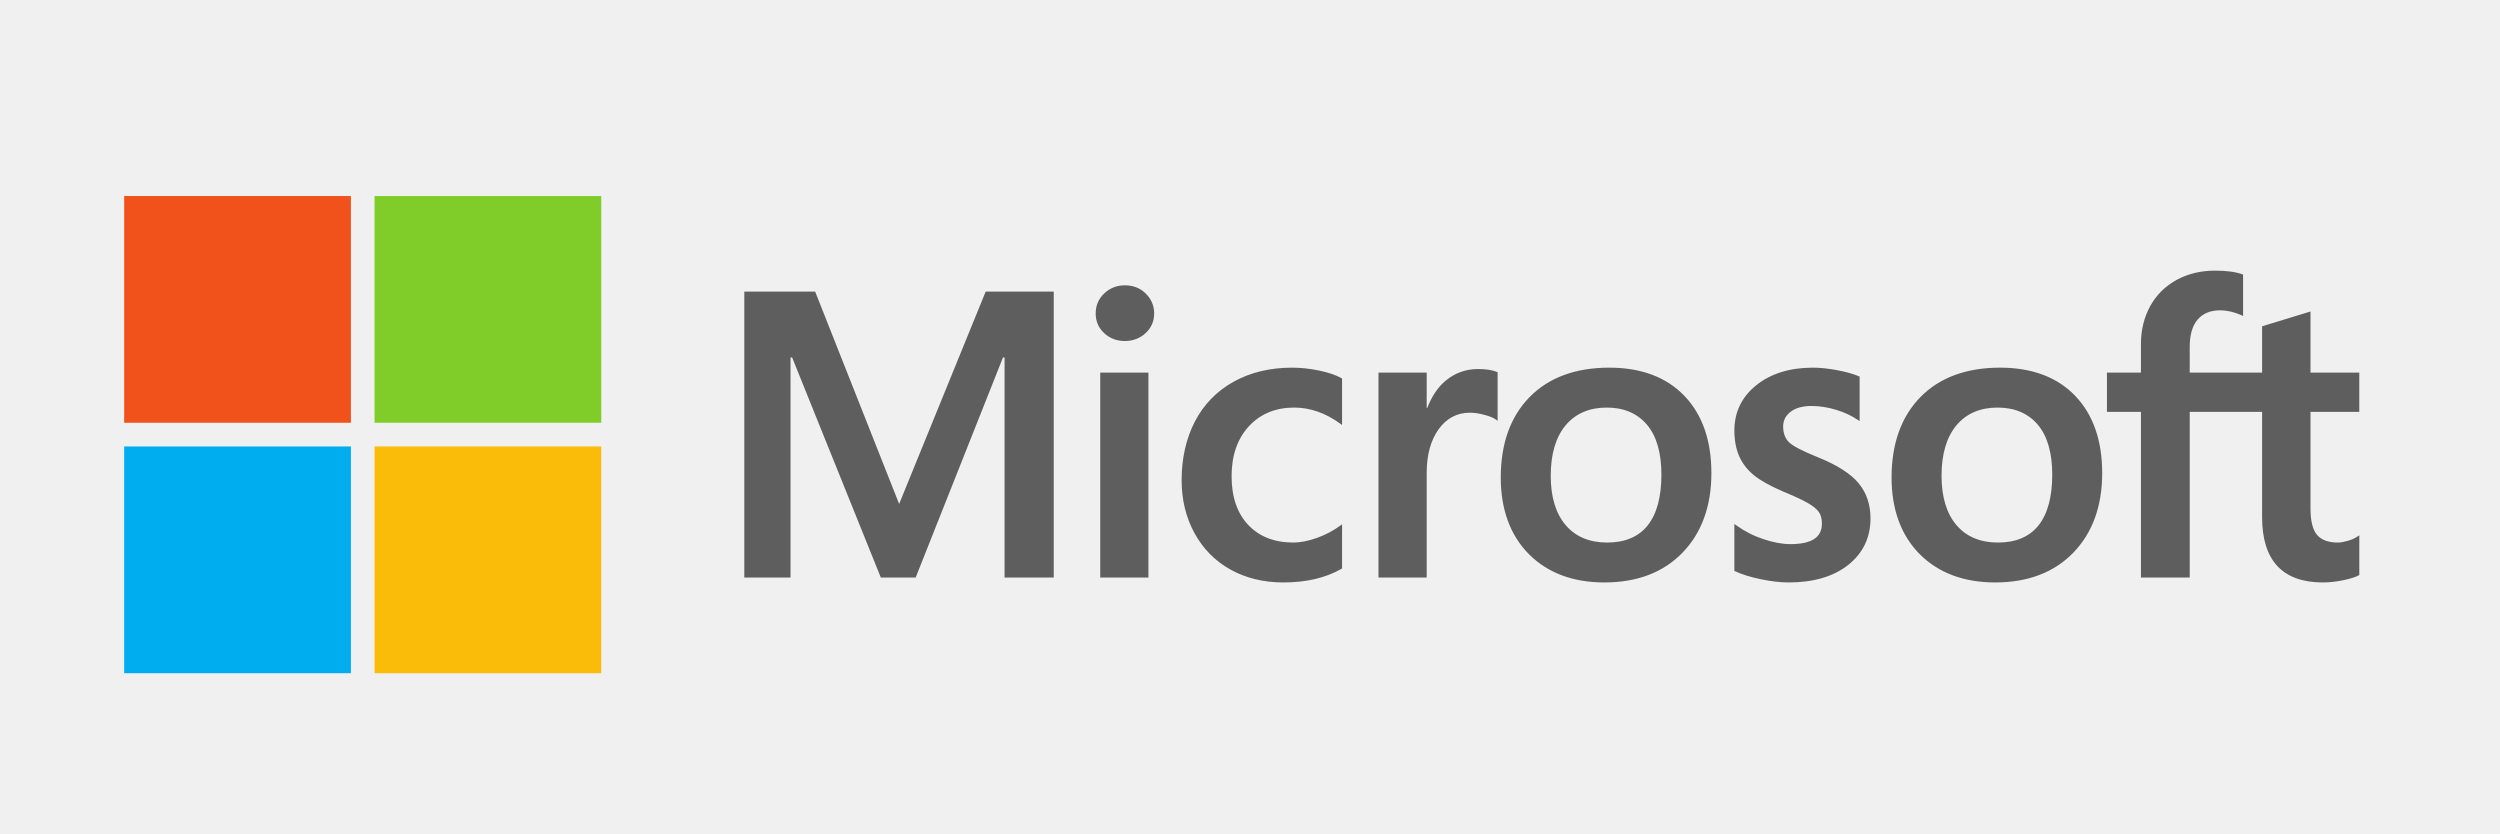
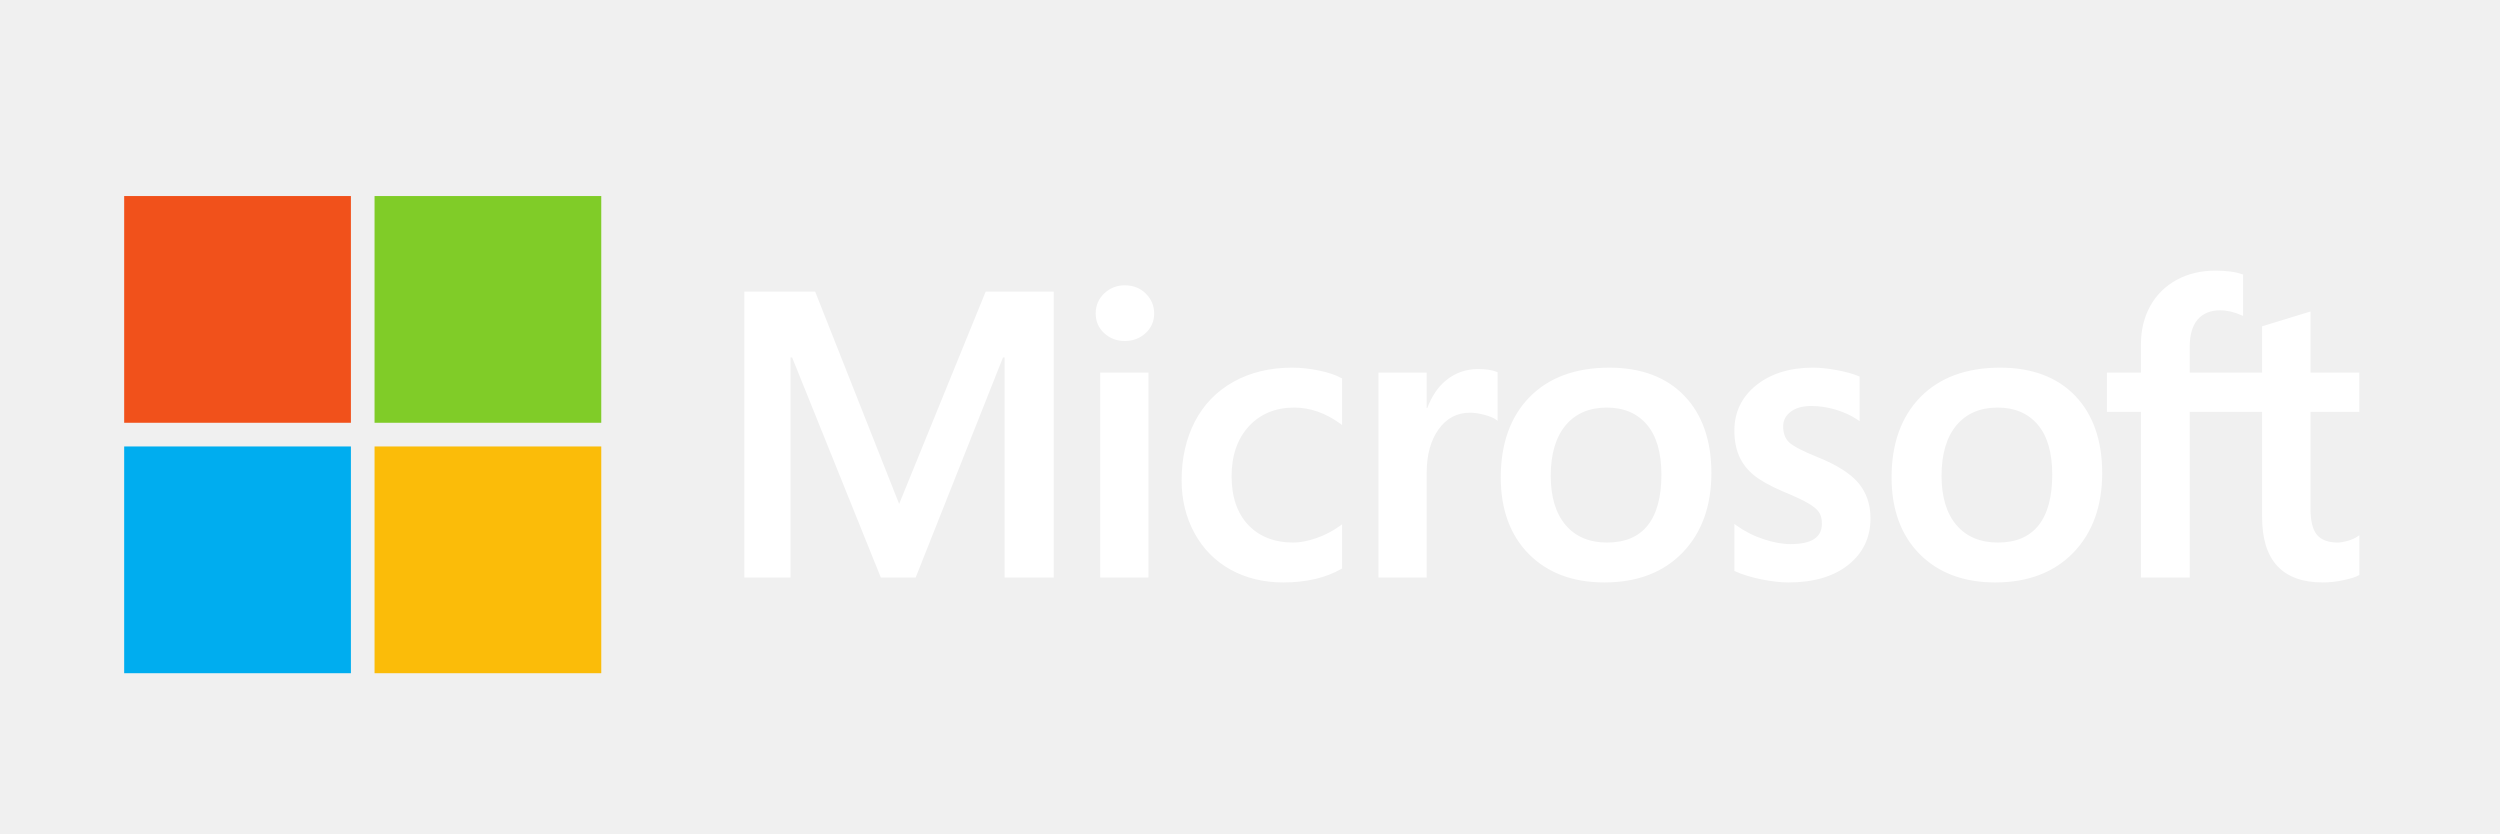
<svg xmlns="http://www.w3.org/2000/svg" width="99" height="33" viewBox="0 0 99 33" fill="none">
-   <path d="M93.428 16.311V14.755H91.496V12.335L91.43 12.355L89.615 12.91L89.579 12.921V14.755H86.713V13.733C86.713 13.258 86.82 12.894 87.029 12.651C87.237 12.411 87.535 12.289 87.915 12.289C88.188 12.289 88.471 12.354 88.755 12.48L88.826 12.512V10.873L88.793 10.861C88.527 10.765 88.166 10.717 87.719 10.717C87.155 10.717 86.643 10.84 86.196 11.083C85.749 11.327 85.397 11.674 85.151 12.116C84.906 12.558 84.781 13.068 84.781 13.632V14.755H83.435V16.311H84.781V22.869H86.713V16.311H89.579V20.479C89.579 22.195 90.389 23.065 91.985 23.065C92.248 23.065 92.524 23.034 92.806 22.974C93.093 22.912 93.288 22.85 93.403 22.784L93.429 22.769V21.198L93.35 21.25C93.245 21.32 93.115 21.377 92.961 21.42C92.808 21.463 92.679 21.485 92.58 21.485C92.206 21.485 91.929 21.384 91.757 21.185C91.584 20.984 91.496 20.633 91.496 20.142V16.311H93.428ZM79.12 21.485C78.419 21.485 77.866 21.252 77.476 20.794C77.084 20.334 76.885 19.677 76.885 18.843C76.885 17.983 77.084 17.31 77.476 16.841C77.866 16.376 78.414 16.14 79.104 16.14C79.774 16.14 80.308 16.365 80.69 16.81C81.074 17.258 81.269 17.926 81.269 18.797C81.269 19.678 81.085 20.355 80.724 20.807C80.365 21.257 79.826 21.485 79.12 21.485ZM79.206 14.559C77.868 14.559 76.805 14.951 76.048 15.725C75.29 16.498 74.906 17.568 74.906 18.906C74.906 20.176 75.281 21.198 76.02 21.943C76.76 22.687 77.766 23.065 79.01 23.065C80.307 23.065 81.349 22.667 82.106 21.883C82.864 21.1 83.247 20.04 83.247 18.734C83.247 17.443 82.887 16.414 82.177 15.674C81.466 14.934 80.466 14.559 79.206 14.559ZM71.791 14.559C70.881 14.559 70.128 14.792 69.553 15.251C68.974 15.713 68.681 16.319 68.681 17.051C68.681 17.432 68.744 17.771 68.869 18.058C68.994 18.346 69.188 18.599 69.446 18.812C69.702 19.023 70.097 19.244 70.621 19.469C71.061 19.65 71.389 19.803 71.597 19.924C71.801 20.042 71.946 20.161 72.028 20.277C72.107 20.39 72.147 20.546 72.147 20.737C72.147 21.282 71.739 21.547 70.899 21.547C70.587 21.547 70.232 21.482 69.843 21.354C69.456 21.228 69.091 21.043 68.761 20.806L68.681 20.748V22.608L68.71 22.622C68.983 22.748 69.328 22.855 69.734 22.939C70.14 23.022 70.508 23.065 70.828 23.065C71.816 23.065 72.611 22.831 73.192 22.369C73.776 21.904 74.072 21.284 74.072 20.526C74.072 19.979 73.912 19.51 73.598 19.132C73.286 18.757 72.745 18.412 71.99 18.108C71.388 17.866 71.003 17.666 70.844 17.512C70.691 17.363 70.613 17.153 70.613 16.887C70.613 16.651 70.709 16.462 70.906 16.309C71.105 16.155 71.382 16.077 71.728 16.077C72.05 16.077 72.38 16.128 72.707 16.227C73.035 16.327 73.322 16.46 73.562 16.624L73.641 16.678V14.913L73.611 14.9C73.389 14.805 73.097 14.724 72.743 14.658C72.39 14.592 72.07 14.559 71.791 14.559ZM63.644 21.485C62.942 21.485 62.389 21.252 62 20.794C61.608 20.334 61.409 19.678 61.409 18.843C61.409 17.983 61.608 17.31 62 16.841C62.39 16.376 62.937 16.14 63.628 16.14C64.298 16.14 64.831 16.365 65.213 16.81C65.597 17.258 65.792 17.926 65.792 18.797C65.792 19.678 65.609 20.355 65.247 20.807C64.889 21.257 64.349 21.485 63.644 21.485ZM63.73 14.559C62.391 14.559 61.328 14.951 60.571 15.725C59.814 16.498 59.43 17.568 59.43 18.906C59.43 20.177 59.805 21.198 60.544 21.943C61.283 22.687 62.289 23.065 63.534 23.065C64.831 23.065 65.873 22.667 66.63 21.883C67.387 21.1 67.771 20.04 67.771 18.734C67.771 17.443 67.411 16.414 66.7 15.674C65.989 14.934 64.99 14.559 63.73 14.559ZM56.497 16.16V14.755H54.588V22.869H56.497V18.718C56.497 18.012 56.657 17.433 56.972 16.995C57.284 16.562 57.7 16.343 58.207 16.343C58.379 16.343 58.572 16.371 58.781 16.427C58.988 16.483 59.138 16.543 59.226 16.607L59.306 16.665V14.741L59.275 14.728C59.097 14.652 58.846 14.614 58.528 14.614C58.048 14.614 57.619 14.768 57.251 15.072C56.929 15.338 56.695 15.704 56.517 16.16H56.497ZM51.17 14.559C50.294 14.559 49.513 14.747 48.849 15.117C48.183 15.488 47.668 16.018 47.318 16.691C46.969 17.363 46.792 18.148 46.792 19.023C46.792 19.79 46.964 20.494 47.303 21.114C47.643 21.735 48.123 22.221 48.731 22.558C49.339 22.894 50.041 23.065 50.818 23.065C51.725 23.065 52.5 22.884 53.121 22.526L53.146 22.512V20.763L53.066 20.821C52.784 21.026 52.47 21.19 52.132 21.308C51.794 21.425 51.487 21.485 51.217 21.485C50.468 21.485 49.867 21.25 49.431 20.788C48.993 20.326 48.771 19.676 48.771 18.859C48.771 18.036 49.003 17.37 49.458 16.878C49.913 16.388 50.515 16.14 51.249 16.14C51.876 16.14 52.487 16.352 53.066 16.771L53.146 16.83V14.987L53.12 14.973C52.902 14.851 52.605 14.75 52.237 14.674C51.87 14.598 51.511 14.559 51.17 14.559ZM45.478 14.755H43.569V22.869H45.478V14.755ZM44.543 11.298C44.229 11.298 43.955 11.405 43.73 11.617C43.504 11.83 43.389 12.097 43.389 12.413C43.389 12.724 43.502 12.986 43.726 13.193C43.949 13.4 44.224 13.504 44.543 13.504C44.862 13.504 45.138 13.4 45.363 13.194C45.59 12.986 45.705 12.724 45.705 12.413C45.705 12.108 45.593 11.843 45.373 11.626C45.153 11.408 44.873 11.298 44.543 11.298ZM39.781 14.156V22.869H41.728V11.547H39.033L35.606 19.956L32.28 11.547H29.475V22.869H31.305V14.155H31.368L34.88 22.869H36.261L39.718 14.156H39.781Z" fill="#5E5E5E" />
+   <path d="M93.428 16.311V14.755H91.496V12.335L91.43 12.355L89.615 12.91L89.579 12.921V14.755H86.713V13.733C86.713 13.258 86.82 12.894 87.029 12.651C87.237 12.411 87.535 12.289 87.915 12.289C88.188 12.289 88.471 12.354 88.755 12.48L88.826 12.512V10.873L88.793 10.861C88.527 10.765 88.166 10.717 87.719 10.717C87.155 10.717 86.643 10.84 86.196 11.083C85.749 11.327 85.397 11.674 85.151 12.116C84.906 12.558 84.781 13.068 84.781 13.632V14.755H83.435V16.311H84.781V22.869H86.713V16.311H89.579V20.479C89.579 22.195 90.389 23.065 91.985 23.065C92.248 23.065 92.524 23.034 92.806 22.974C93.093 22.912 93.288 22.85 93.403 22.784L93.429 22.769V21.198L93.35 21.25C93.245 21.32 93.115 21.377 92.961 21.42C92.808 21.463 92.679 21.485 92.58 21.485C92.206 21.485 91.929 21.384 91.757 21.185C91.584 20.984 91.496 20.633 91.496 20.142V16.311H93.428ZM79.12 21.485C78.419 21.485 77.866 21.252 77.476 20.794C77.084 20.334 76.885 19.677 76.885 18.843C76.885 17.983 77.084 17.31 77.476 16.841C77.866 16.376 78.414 16.14 79.104 16.14C79.774 16.14 80.308 16.365 80.69 16.81C81.074 17.258 81.269 17.926 81.269 18.797C81.269 19.678 81.085 20.355 80.724 20.807C80.365 21.257 79.826 21.485 79.12 21.485ZM79.206 14.559C77.868 14.559 76.805 14.951 76.048 15.725C75.29 16.498 74.906 17.568 74.906 18.906C74.906 20.176 75.281 21.198 76.02 21.943C76.76 22.687 77.766 23.065 79.01 23.065C80.307 23.065 81.349 22.667 82.106 21.883C82.864 21.1 83.247 20.04 83.247 18.734C83.247 17.443 82.887 16.414 82.177 15.674C81.466 14.934 80.466 14.559 79.206 14.559ZM71.791 14.559C70.881 14.559 70.128 14.792 69.553 15.251C68.974 15.713 68.681 16.319 68.681 17.051C68.681 17.432 68.744 17.771 68.869 18.058C68.994 18.346 69.188 18.599 69.446 18.812C69.702 19.023 70.097 19.244 70.621 19.469C71.061 19.65 71.389 19.803 71.597 19.924C71.801 20.042 71.946 20.161 72.028 20.277C72.107 20.39 72.147 20.546 72.147 20.737C72.147 21.282 71.739 21.547 70.899 21.547C70.587 21.547 70.232 21.482 69.843 21.354C69.456 21.228 69.091 21.043 68.761 20.806L68.681 20.748V22.608L68.71 22.622C68.983 22.748 69.328 22.855 69.734 22.939C70.14 23.022 70.508 23.065 70.828 23.065C71.816 23.065 72.611 22.831 73.192 22.369C73.776 21.904 74.072 21.284 74.072 20.526C74.072 19.979 73.912 19.51 73.598 19.132C73.286 18.757 72.745 18.412 71.99 18.108C71.388 17.866 71.003 17.666 70.844 17.512C70.691 17.363 70.613 17.153 70.613 16.887C70.613 16.651 70.709 16.462 70.906 16.309C71.105 16.155 71.382 16.077 71.728 16.077C72.05 16.077 72.38 16.128 72.707 16.227C73.035 16.327 73.322 16.46 73.562 16.624L73.641 16.678V14.913L73.611 14.9C73.389 14.805 73.097 14.724 72.743 14.658C72.39 14.592 72.07 14.559 71.791 14.559ZM63.644 21.485C62.942 21.485 62.389 21.252 62 20.794C61.608 20.334 61.409 19.678 61.409 18.843C61.409 17.983 61.608 17.31 62 16.841C62.39 16.376 62.937 16.14 63.628 16.14C64.298 16.14 64.831 16.365 65.213 16.81C65.597 17.258 65.792 17.926 65.792 18.797C65.792 19.678 65.609 20.355 65.247 20.807C64.889 21.257 64.349 21.485 63.644 21.485ZM63.73 14.559C62.391 14.559 61.328 14.951 60.571 15.725C59.814 16.498 59.43 17.568 59.43 18.906C59.43 20.177 59.805 21.198 60.544 21.943C61.283 22.687 62.289 23.065 63.534 23.065C64.831 23.065 65.873 22.667 66.63 21.883C67.387 21.1 67.771 20.04 67.771 18.734C67.771 17.443 67.411 16.414 66.7 15.674C65.989 14.934 64.99 14.559 63.73 14.559ZM56.497 16.16V14.755H54.588V22.869H56.497V18.718C56.497 18.012 56.657 17.433 56.972 16.995C57.284 16.562 57.7 16.343 58.207 16.343C58.379 16.343 58.572 16.371 58.781 16.427C58.988 16.483 59.138 16.543 59.226 16.607L59.306 16.665V14.741L59.275 14.728C59.097 14.652 58.846 14.614 58.528 14.614C58.048 14.614 57.619 14.768 57.251 15.072C56.929 15.338 56.695 15.704 56.517 16.16H56.497ZM51.17 14.559C50.294 14.559 49.513 14.747 48.849 15.117C48.183 15.488 47.668 16.018 47.318 16.691C46.969 17.363 46.792 18.148 46.792 19.023C46.792 19.79 46.964 20.494 47.303 21.114C47.643 21.735 48.123 22.221 48.731 22.558C49.339 22.894 50.041 23.065 50.818 23.065C51.725 23.065 52.5 22.884 53.121 22.526L53.146 22.512V20.763L53.066 20.821C52.784 21.026 52.47 21.19 52.132 21.308C51.794 21.425 51.487 21.485 51.217 21.485C50.468 21.485 49.867 21.25 49.431 20.788C48.993 20.326 48.771 19.676 48.771 18.859C48.771 18.036 49.003 17.37 49.458 16.878C49.913 16.388 50.515 16.14 51.249 16.14C51.876 16.14 52.487 16.352 53.066 16.771L53.146 16.83V14.987L53.12 14.973C52.902 14.851 52.605 14.75 52.237 14.674C51.87 14.598 51.511 14.559 51.17 14.559ZM45.478 14.755H43.569V22.869H45.478V14.755ZM44.543 11.298C44.229 11.298 43.955 11.405 43.73 11.617C43.504 11.83 43.389 12.097 43.389 12.413C43.389 12.724 43.502 12.986 43.726 13.193C43.949 13.4 44.224 13.504 44.543 13.504C44.862 13.504 45.138 13.4 45.363 13.194C45.59 12.986 45.705 12.724 45.705 12.413C45.705 12.108 45.593 11.843 45.373 11.626C45.153 11.408 44.873 11.298 44.543 11.298ZM39.781 14.156V22.869H41.728V11.547H39.033L35.606 19.956L32.28 11.547H29.475V22.869H31.305V14.155H31.368L34.88 22.869H36.261L39.718 14.156H39.781Z" fill="white" />
  <path d="M13.896 16.742H4.917V7.763H13.896V16.742Z" fill="#F1511B" />
  <path d="M23.81 16.742H14.832V7.763H23.81V16.742Z" fill="#80CC28" />
  <path d="M13.896 26.659H4.917V17.68H13.896V26.659Z" fill="#00ADEF" />
  <path d="M23.81 26.659H14.832V17.68H23.81V26.659Z" fill="#FBBC09" />
</svg>
